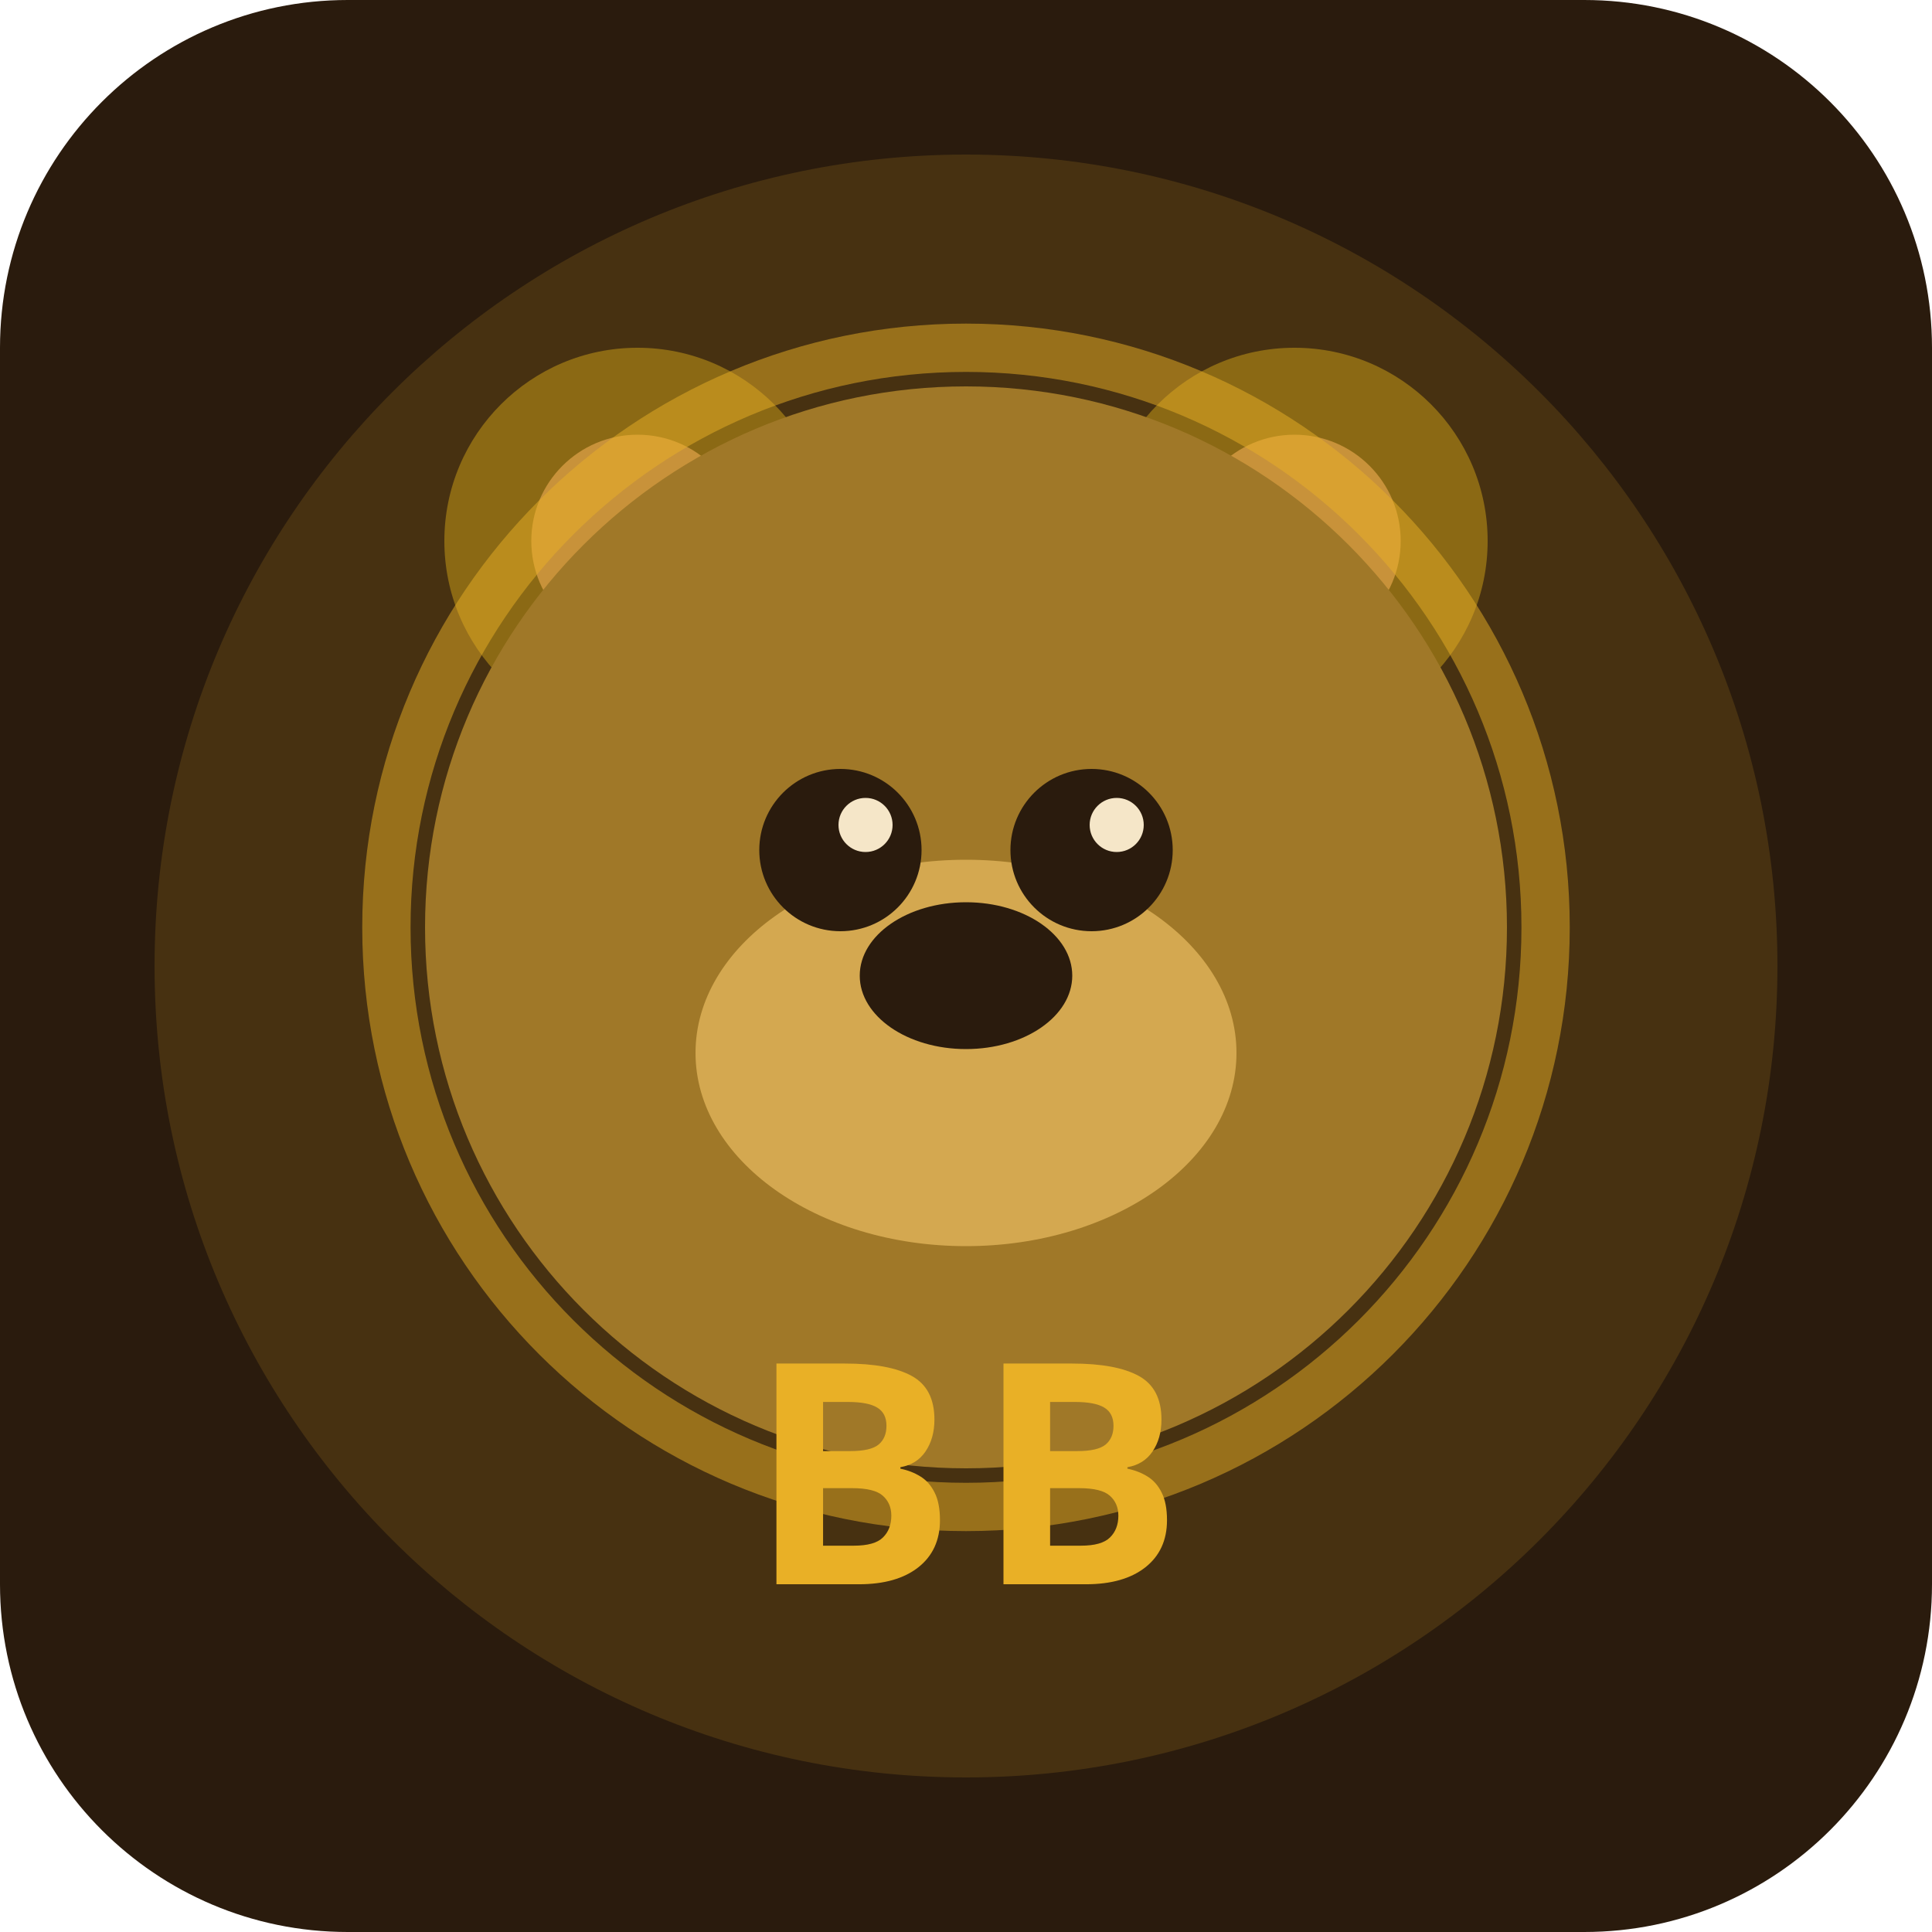
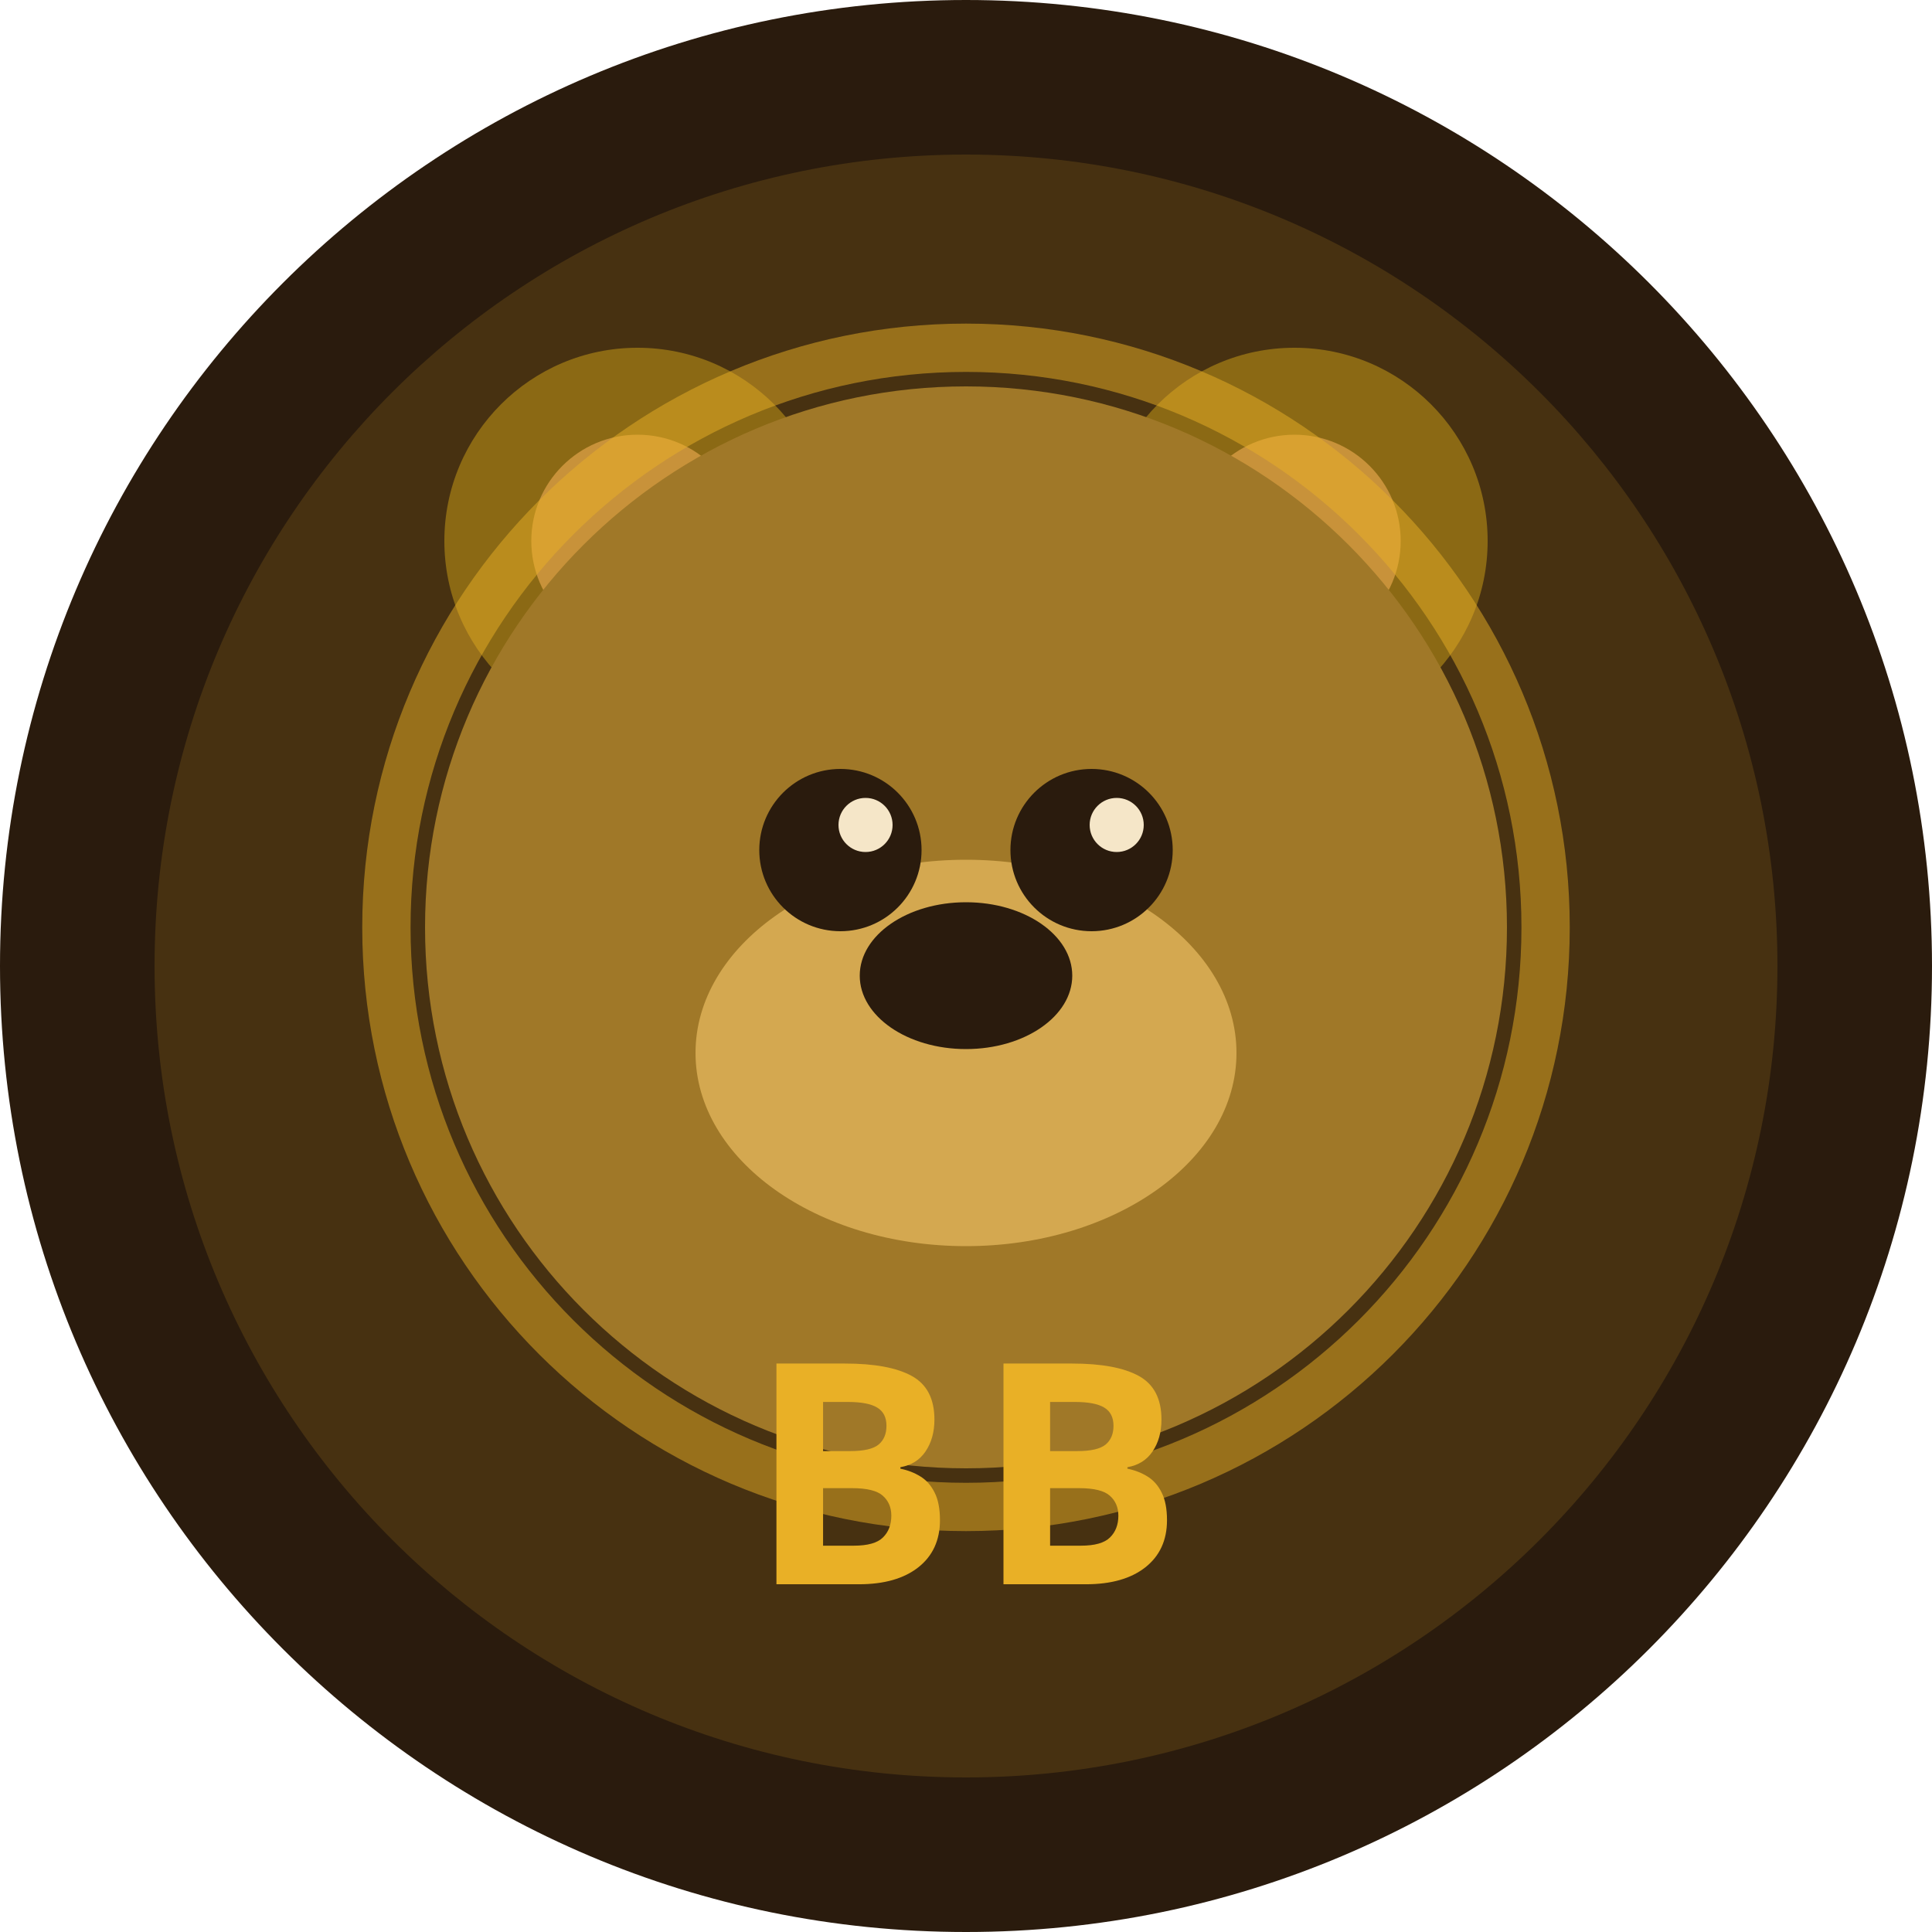
<svg xmlns="http://www.w3.org/2000/svg" width="180" height="180" viewBox="0 0 180 180">
-   <rect width="180" height="180" rx="32.4" fill="#2A1B0D" />
-   <circle cx="90" cy="90" r="75.6" fill="#E9B026" opacity="0.15" />
-   <circle cx="59.4" cy="50.4" r="18" fill="#8B6914" />
-   <circle cx="120.6" cy="50.4" r="18" fill="#8B6914" />
-   <circle cx="59.4" cy="50.4" r="9.9" fill="#c8923a" />
-   <circle cx="120.6" cy="50.4" r="9.9" fill="#c8923a" />
-   <circle cx="90" cy="86.4" r="50.4" fill="#a07828" />
-   <ellipse cx="90" cy="98.1" rx="25.2" ry="18" fill="#d4a850" />
-   <ellipse cx="90" cy="90.9" rx="9.9" ry="6.84" fill="#2A1B0D" />
-   <circle cx="78.3" cy="79.2" r="7.56" fill="#2A1B0D" />
-   <circle cx="101.7" cy="79.2" r="7.56" fill="#2A1B0D" />
-   <circle cx="80.64" cy="76.86" r="2.52" fill="#F5E6C8" />
-   <circle cx="104.04" cy="76.86" r="2.52" fill="#F5E6C8" />
-   <circle cx="90" cy="86.4" r="54" fill="none" stroke="#E9B026" stroke-width="4.5" opacity="0.5" />
-   <text x="90" y="147.6" font-family="'Arial Black', sans-serif" font-weight="900" font-size="28.8" fill="#E9B026" text-anchor="middle" letter-spacing="1.8">BB</text>
+   <defs>
+     <clipPath id="c">
+       <circle cx="90" cy="90" r="90" />
+     </clipPath>
+   </defs>
+   <g clip-path="url(#c)">
+     <rect width="180" height="180" fill="#2A1B0D" />
+     <circle cx="90" cy="90" r="75.6" fill="#E9B026" opacity="0.15" />
+     <circle cx="59.4" cy="50.4" r="18" fill="#8B6914" />
+     <circle cx="120.6" cy="50.4" r="18" fill="#8B6914" />
+     <circle cx="59.4" cy="50.4" r="9.9" fill="#c8923a" />
+     <circle cx="120.6" cy="50.4" r="9.9" fill="#c8923a" />
+     <circle cx="90" cy="86.4" r="50.4" fill="#a07828" />
+     <ellipse cx="90" cy="98.1" rx="25.2" ry="18" fill="#d4a850" />
+     <ellipse cx="90" cy="90.9" rx="9.9" ry="6.84" fill="#2A1B0D" />
+     <circle cx="78.3" cy="79.2" r="7.56" fill="#2A1B0D" />
+     <circle cx="101.7" cy="79.2" r="7.56" fill="#2A1B0D" />
+     <circle cx="80.64" cy="76.86" r="2.52" fill="#F5E6C8" />
+     <circle cx="104.04" cy="76.86" r="2.52" fill="#F5E6C8" />
+     <circle cx="90" cy="86.4" r="54" fill="none" stroke="#E9B026" stroke-width="4.5" opacity="0.5" />
+     <text x="90" y="147.6" font-family="'Arial Black', sans-serif" font-weight="900" font-size="28.8" fill="#E9B026" text-anchor="middle" letter-spacing="1.8">BB</text>
+   </g>
</svg>
